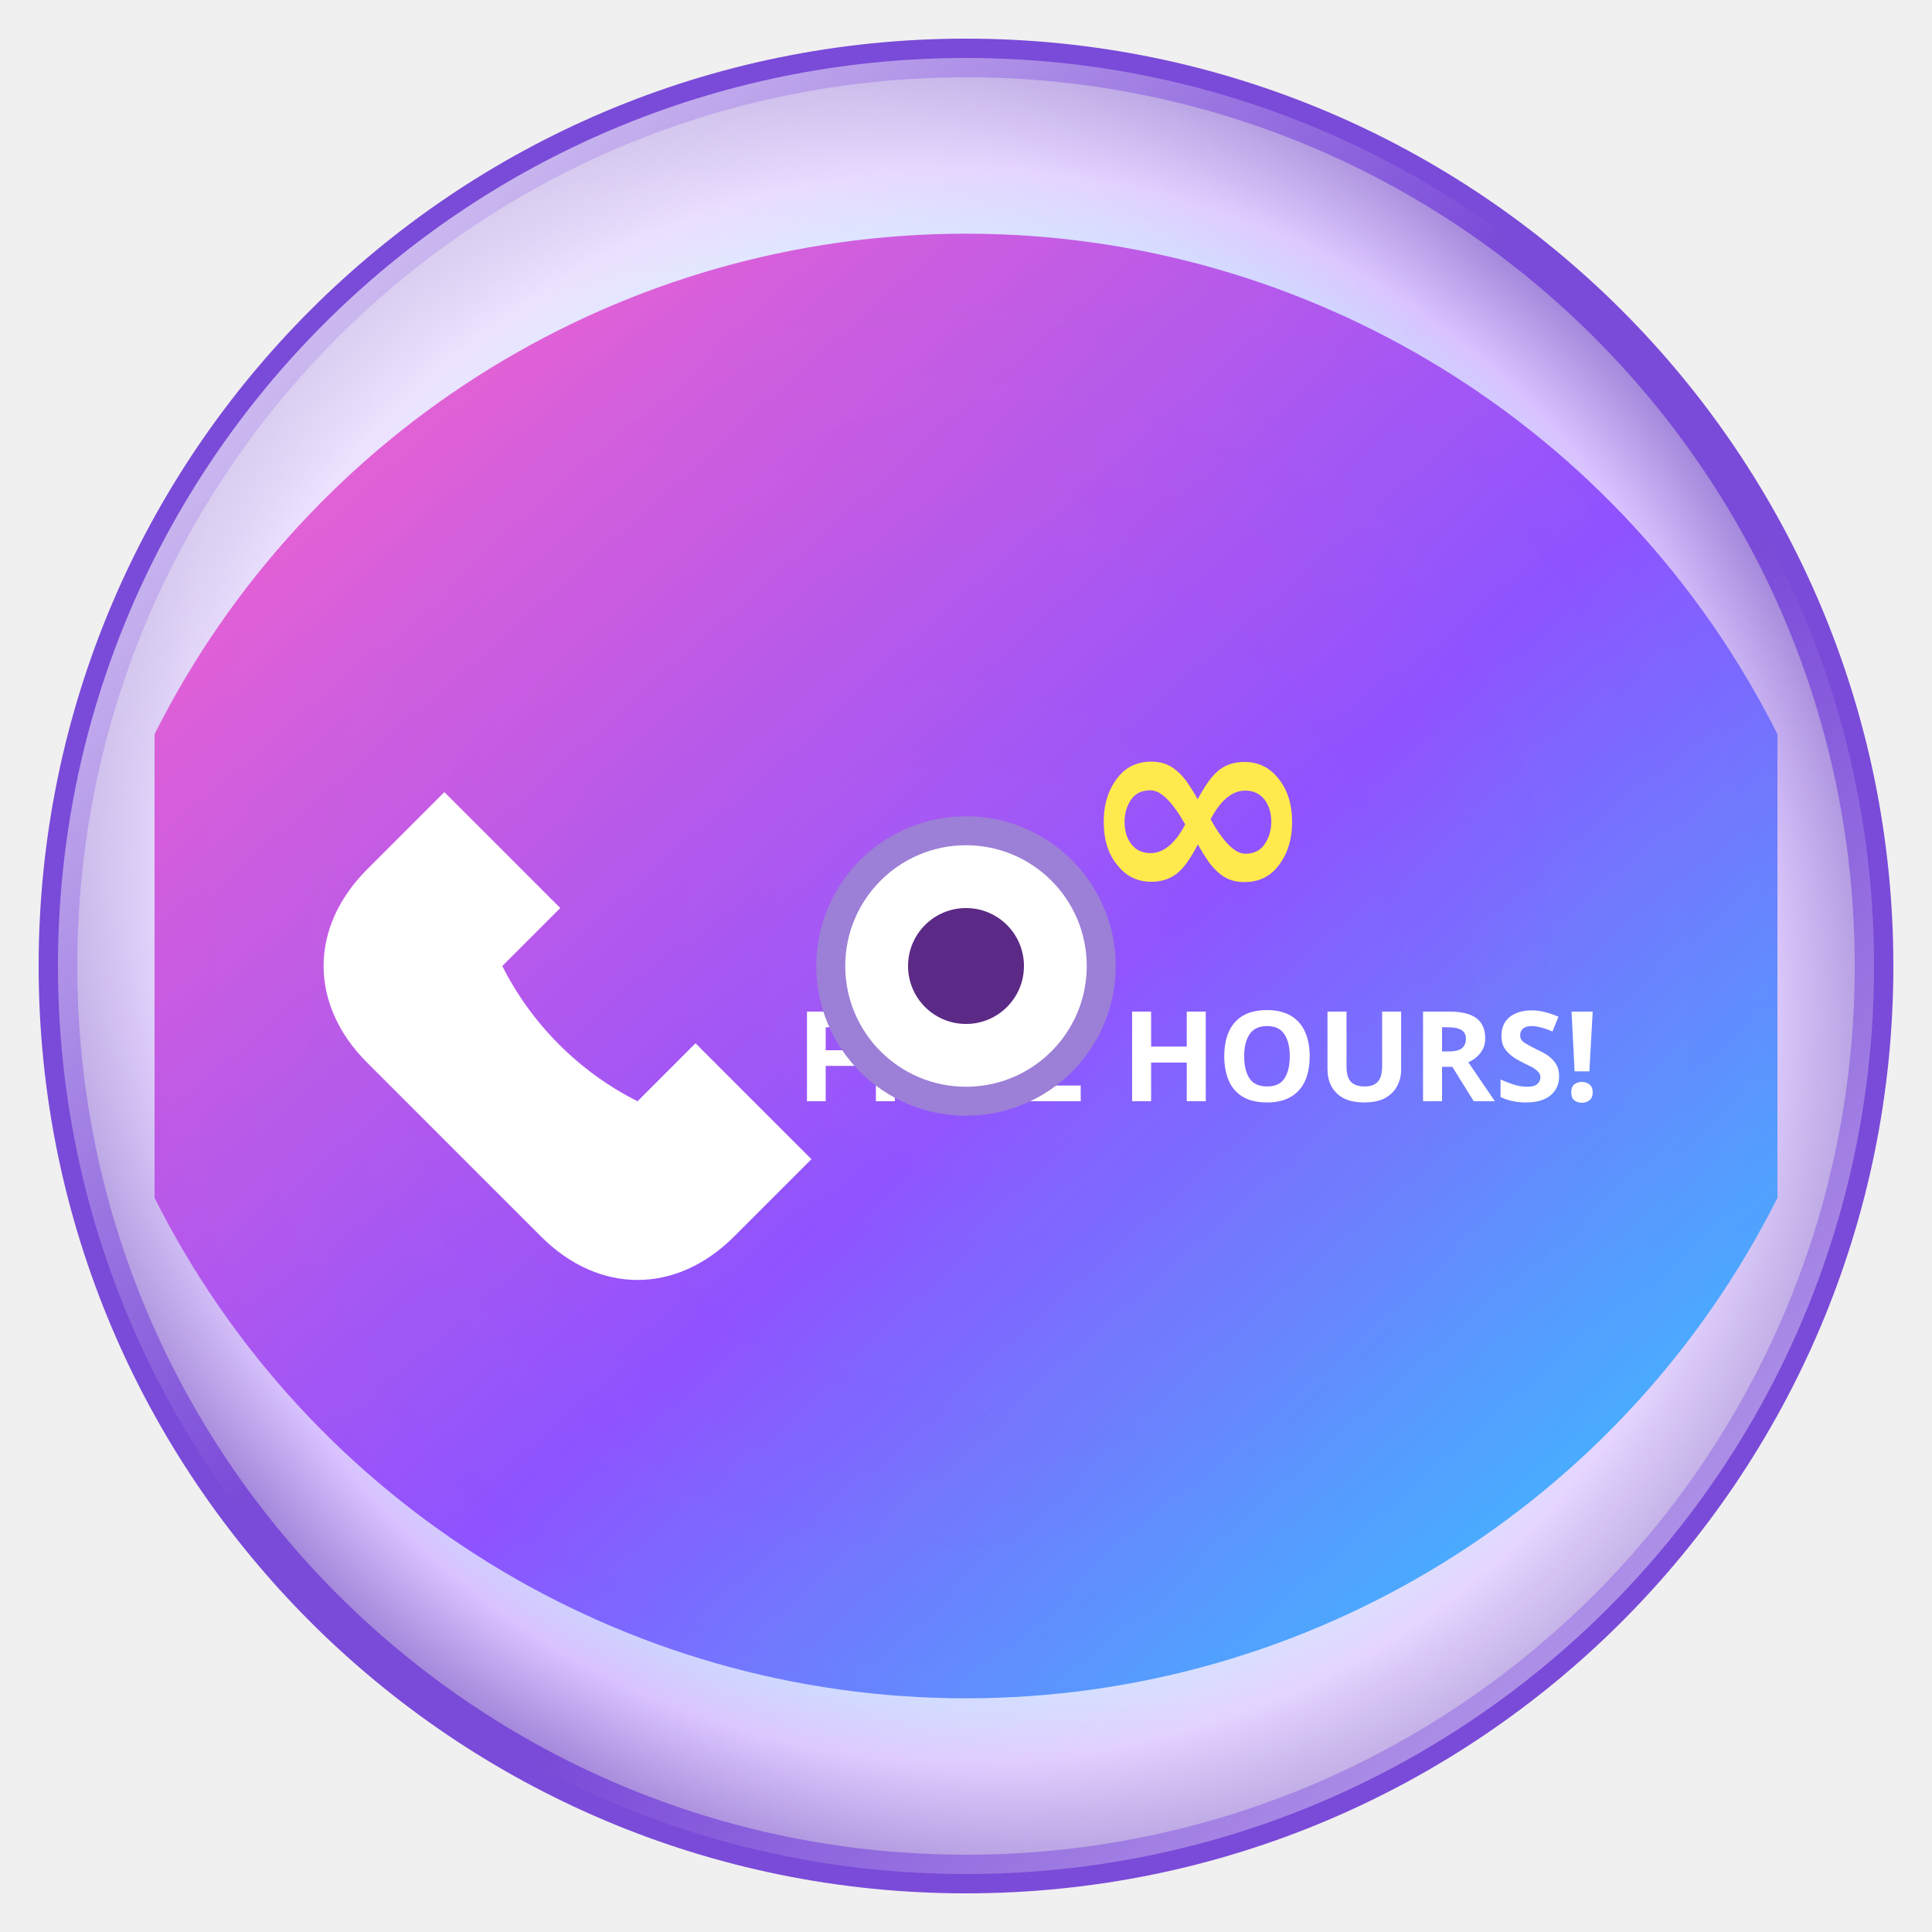
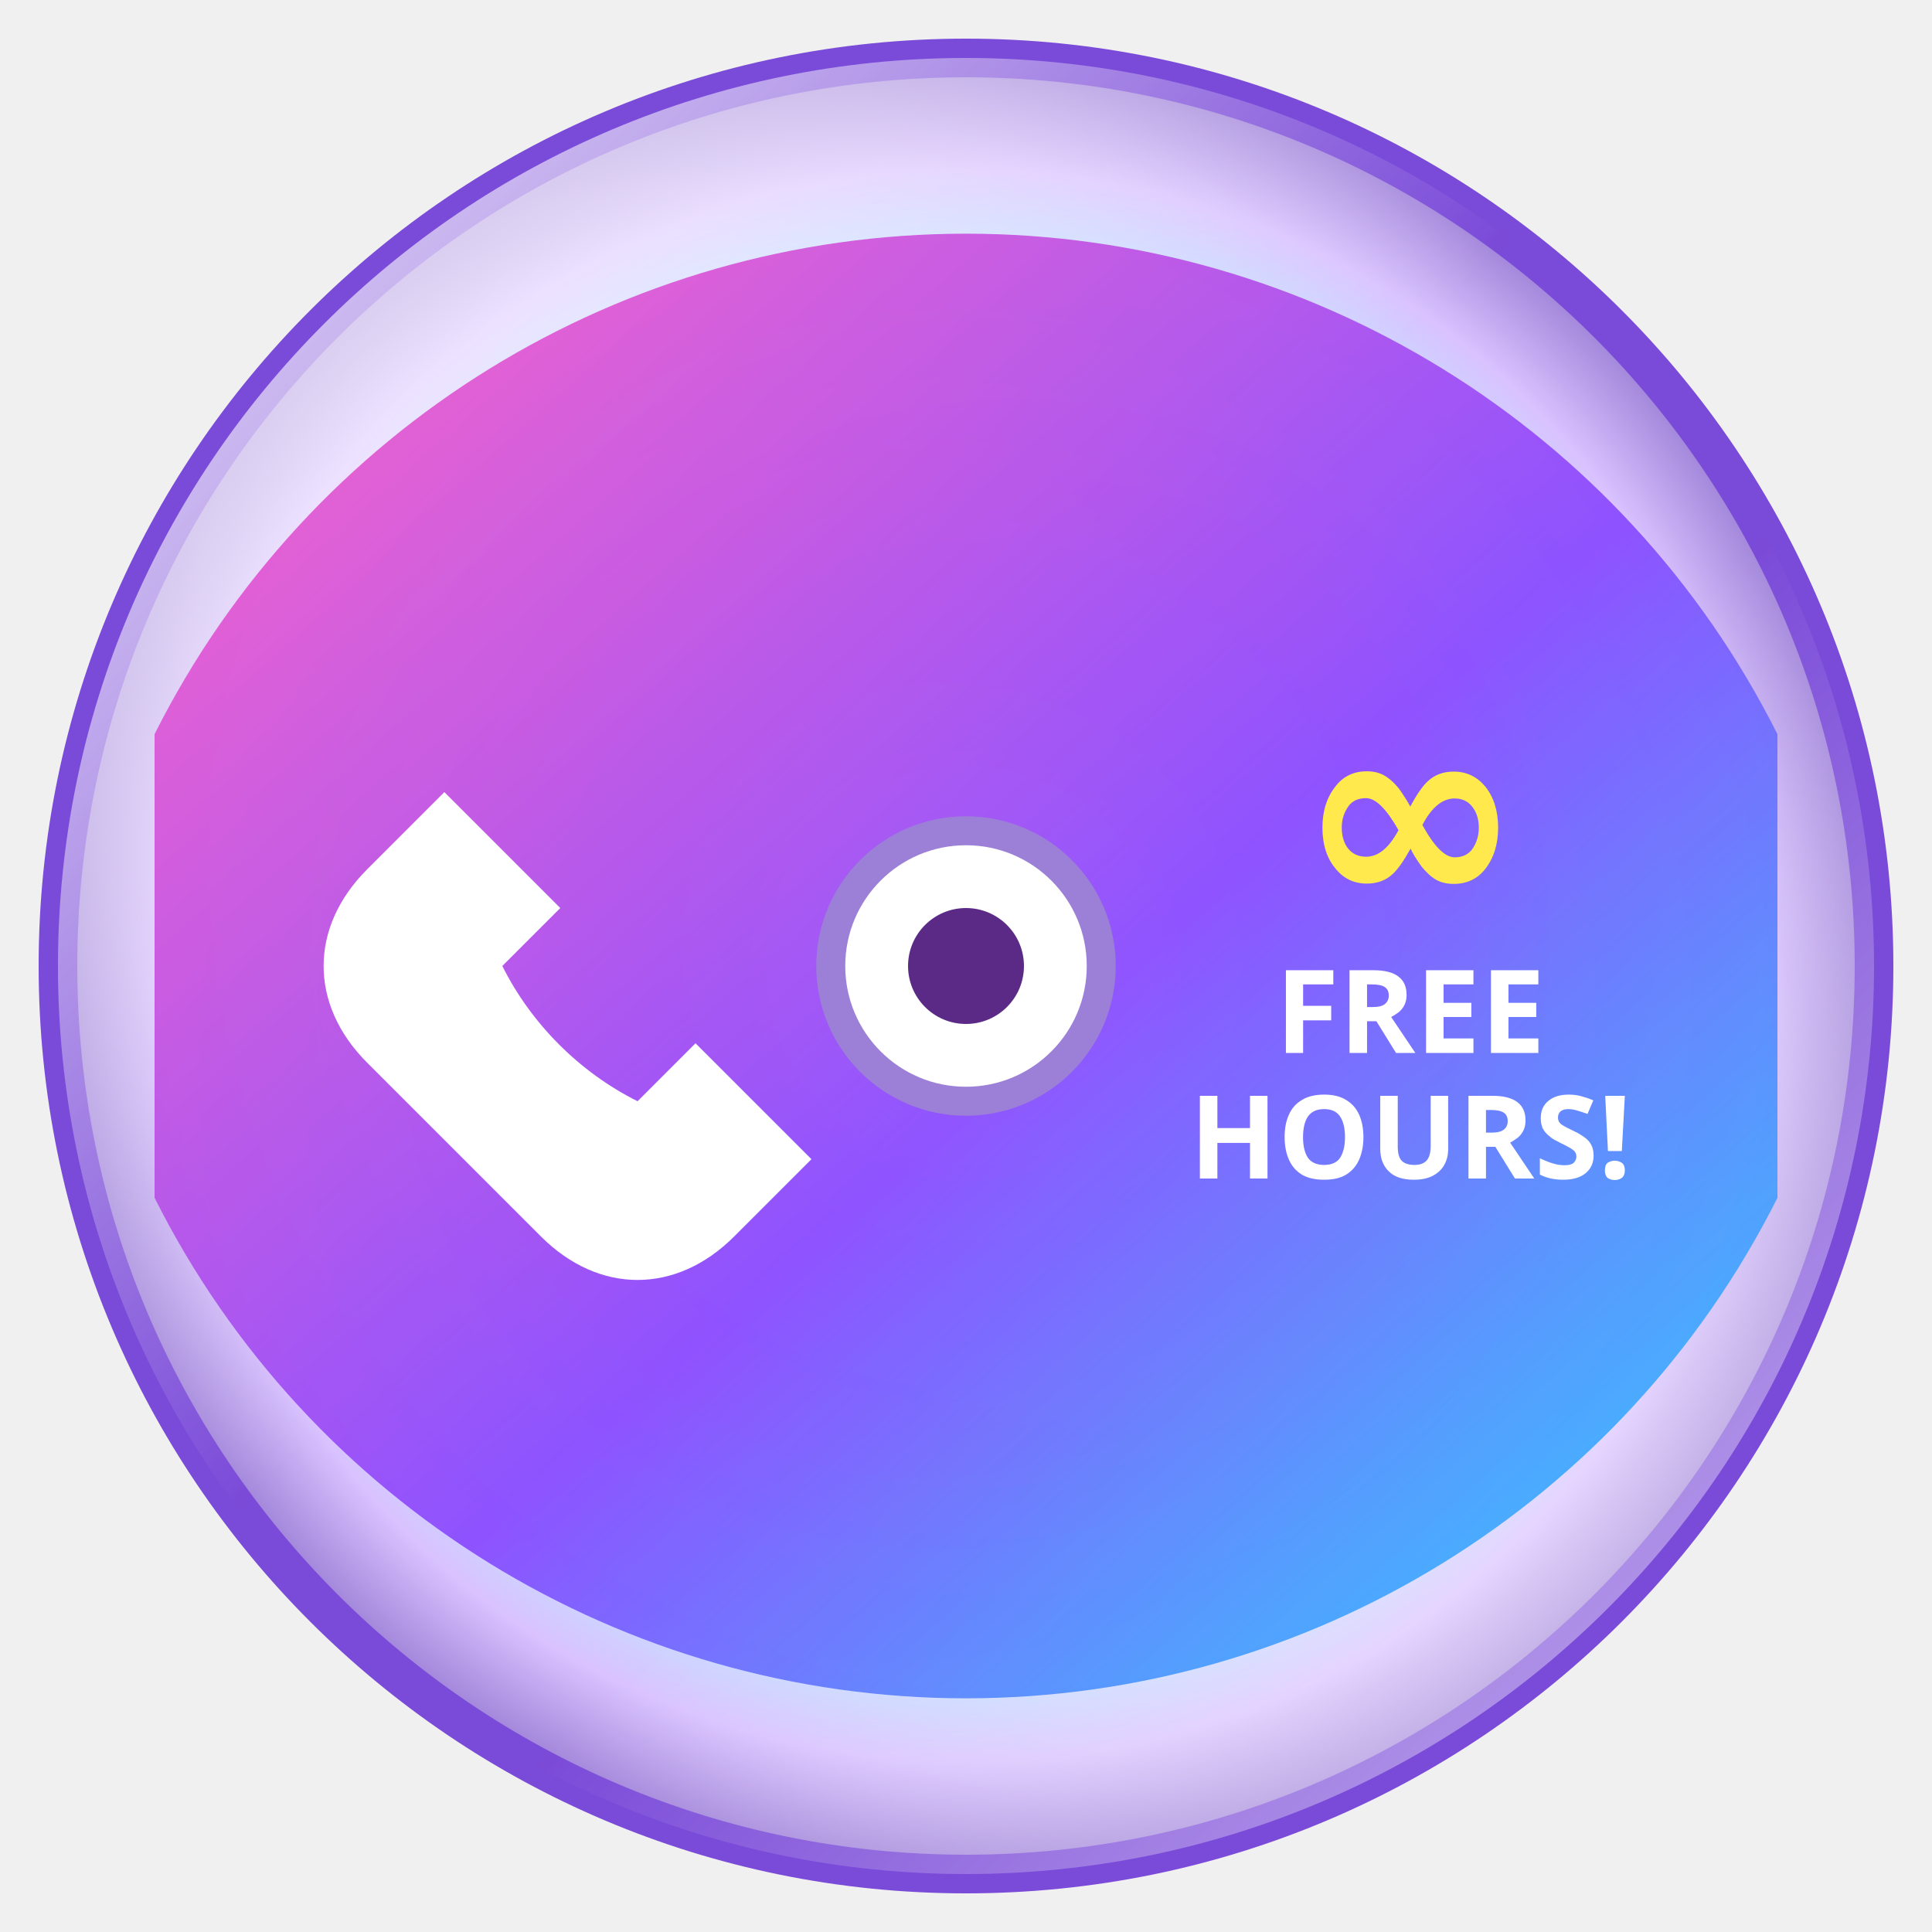
<svg xmlns="http://www.w3.org/2000/svg" viewBox="0 0 100 100">
  <defs>
    <radialGradient id="disc" cx="50%" cy="50%" r="50%">
      <stop offset=".18" stop-color="#ffffff" />
      <stop offset=".35" stop-color="#e0d4ff" />
      <stop offset=".55" stop-color="#ffc2ef" />
      <stop offset=".72" stop-color="#b8f2ff" />
      <stop offset=".88" stop-color="#d9c2ff" />
      <stop offset="1" stop-color="#9c7fd6" />
    </radialGradient>
    <linearGradient id="shine" x1="0" y1="0" x2="1" y2="1">
      <stop offset="0" stop-color="#fff" stop-opacity=".9" />
      <stop offset=".45" stop-color="#fff" stop-opacity="0" />
      <stop offset=".6" stop-color="#fff" stop-opacity="0" />
      <stop offset="1" stop-color="#fff" stop-opacity=".6" />
    </linearGradient>
    <linearGradient id="label" x1="0" y1="0" x2="1" y2="1">
      <stop offset="0" stop-color="#ff5ec4" />
      <stop offset=".55" stop-color="#8a4dff" />
      <stop offset="1" stop-color="#21d4fd" />
    </linearGradient>
  </defs>
  <circle cx="50" cy="50" r="47" fill="url(#disc)" stroke="#7a4ad8" stroke-width="2" />
  <circle cx="50" cy="50" r="47" fill="url(#shine)" />
  <path d="M8 38 A47 47 0 0 1 92 38 L92 62 A47 47 0 0 1 8 62 Z" fill="url(#label)" opacity=".95" />
  <path d="M19 55c-3-3-3-7 0-10l4-4 6 6-3 3c1.5 3 4 5.5 7 7l3-3 6 6-4 4c-3 3-7 3-10 0z" fill="#fff" />
-   <text x="62" y="47" text-anchor="middle" font-family="Verdana, sans-serif" font-weight="900" font-size="15" fill="#ffe94d">∞</text>
-   <text x="62" y="57" text-anchor="middle" font-family="Verdana, sans-serif" font-weight="900" font-size="6.5" fill="#fff">FREE HOURS!</text>
+   <text x="73" y="47" text-anchor="middle" font-family="Verdana, sans-serif" font-weight="900" font-size="14" fill="#ffe94d">∞</text>
+   <text x="73" y="54.5" text-anchor="middle" font-family="Verdana, sans-serif" font-weight="900" font-size="6" fill="#fff">FREE</text>
+   <text x="73" y="61" text-anchor="middle" font-family="Verdana, sans-serif" font-weight="900" font-size="6" fill="#fff">HOURS!</text>
  <circle cx="50" cy="50" r="7" fill="#fff" stroke="#9c7fd6" stroke-width="1.5" />
  <circle cx="50" cy="50" r="3" fill="#5b2a86" />
</svg>
